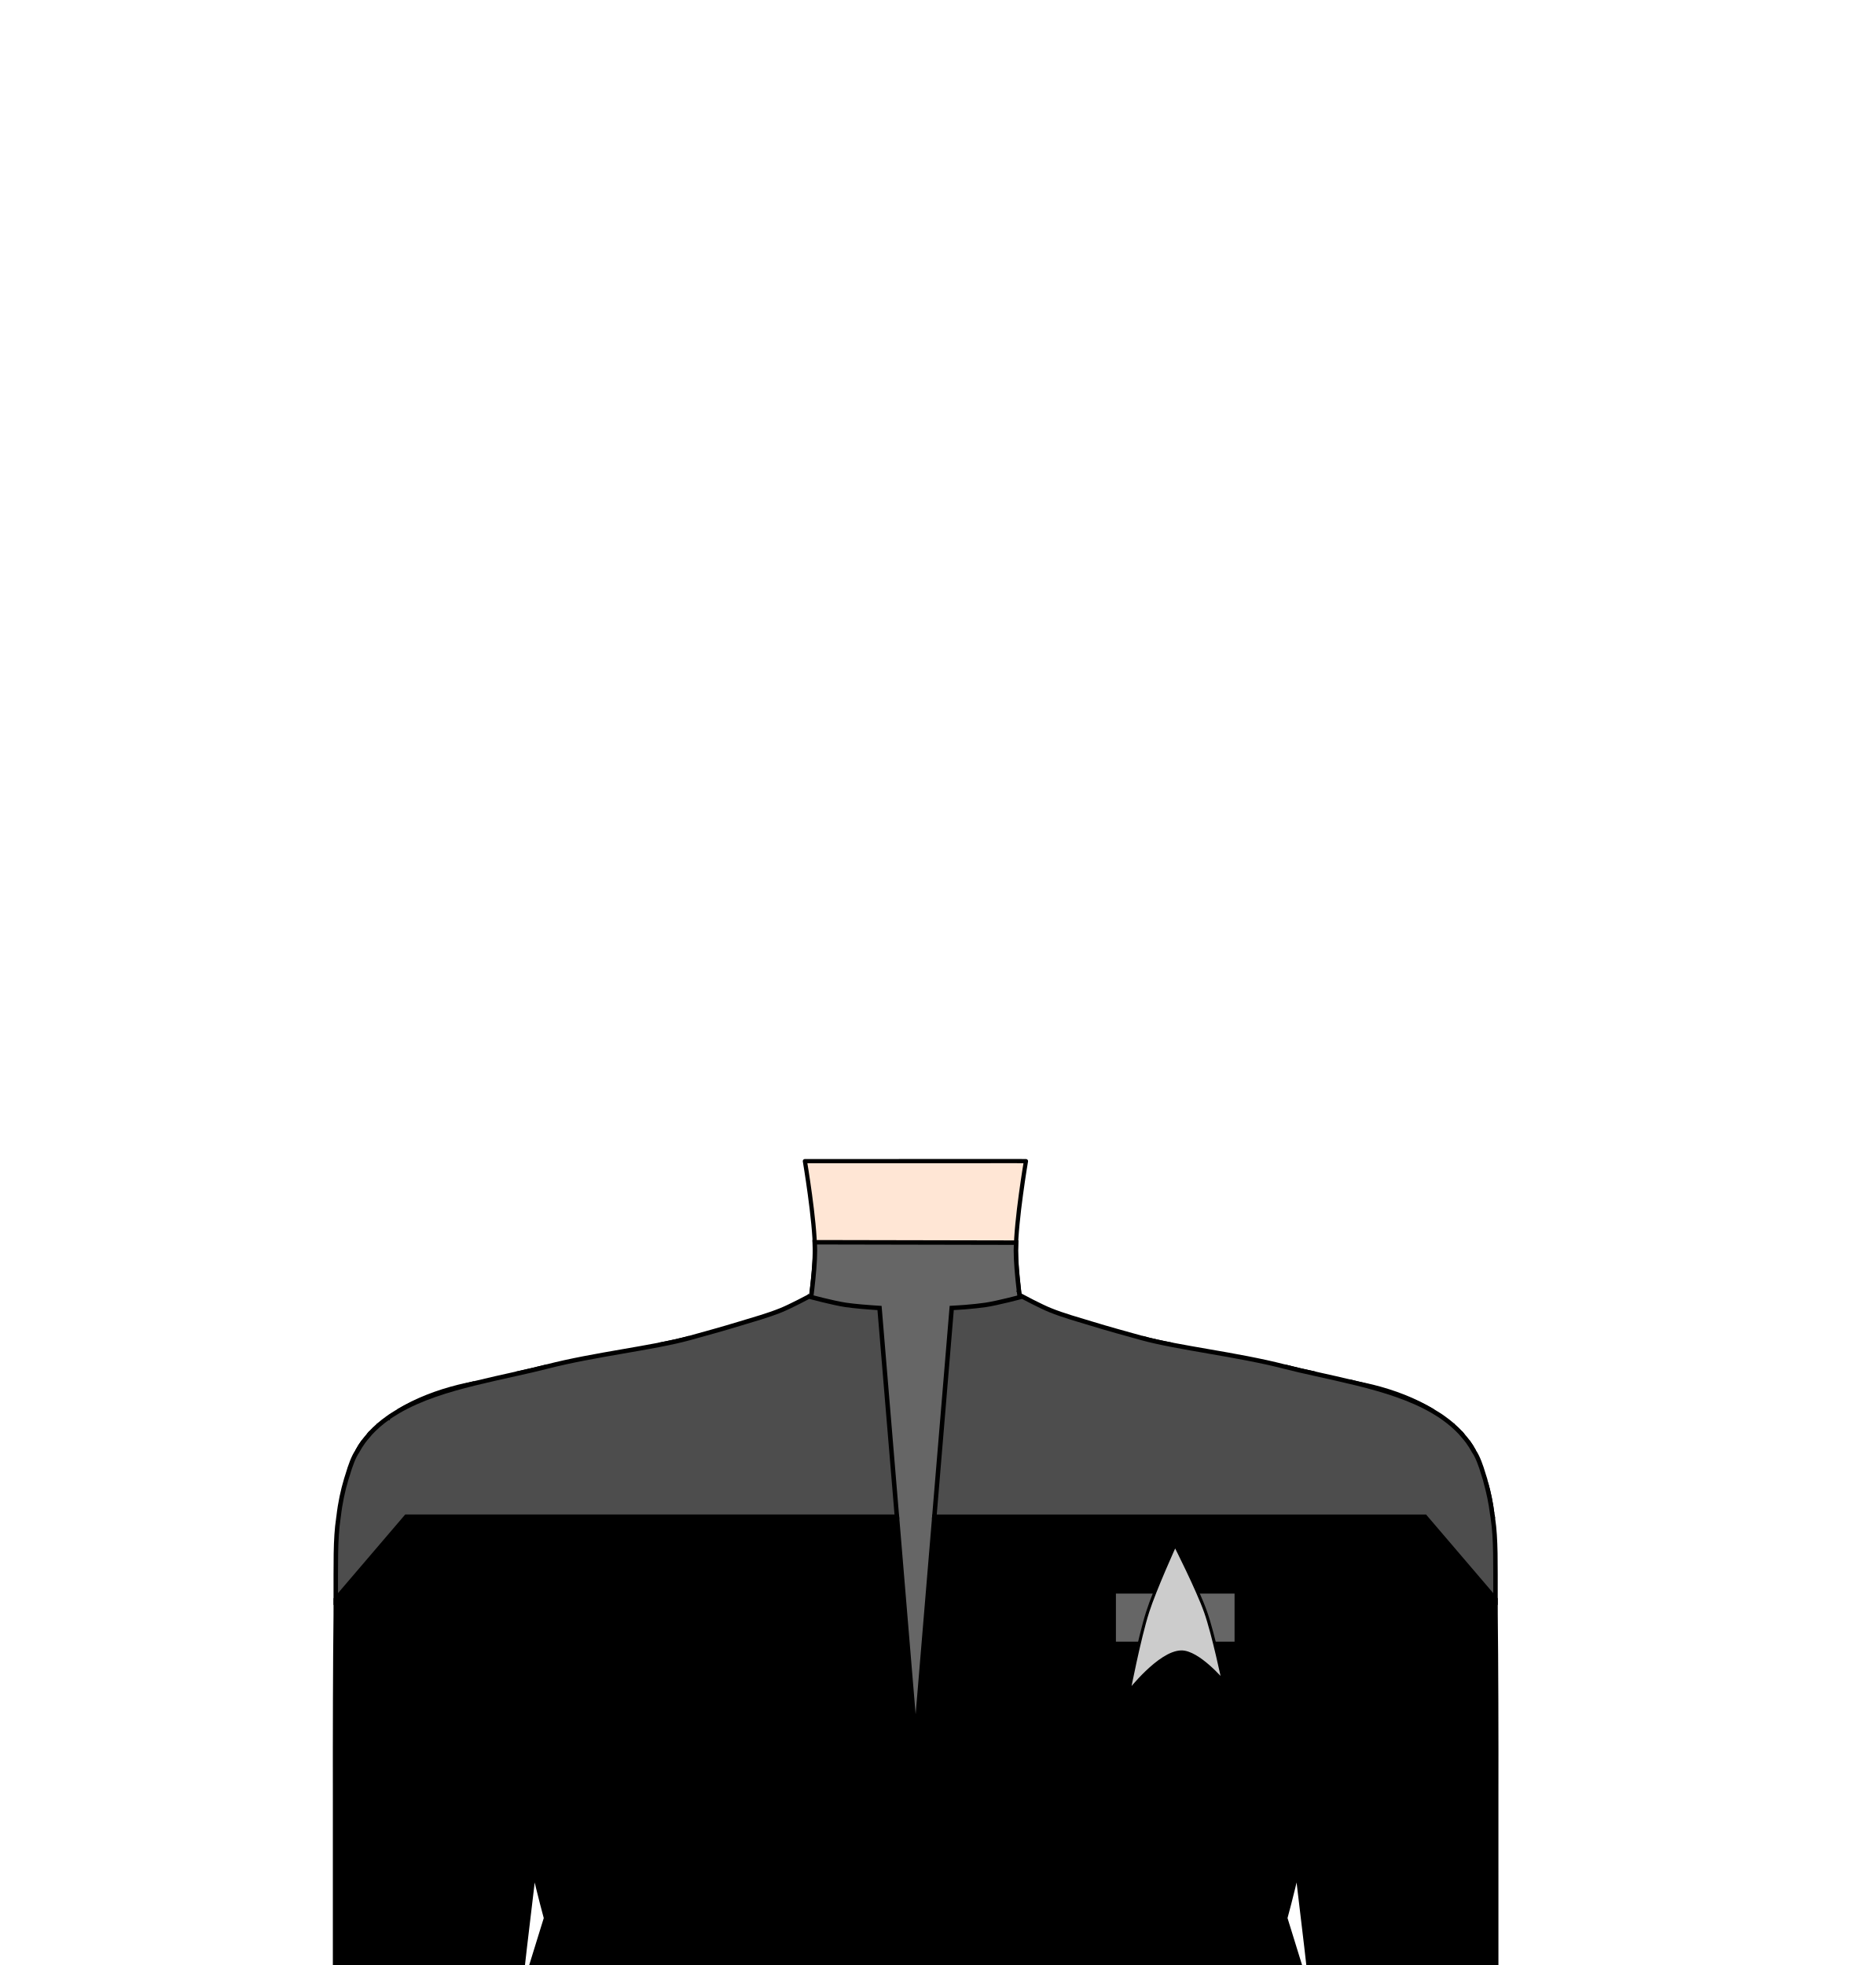
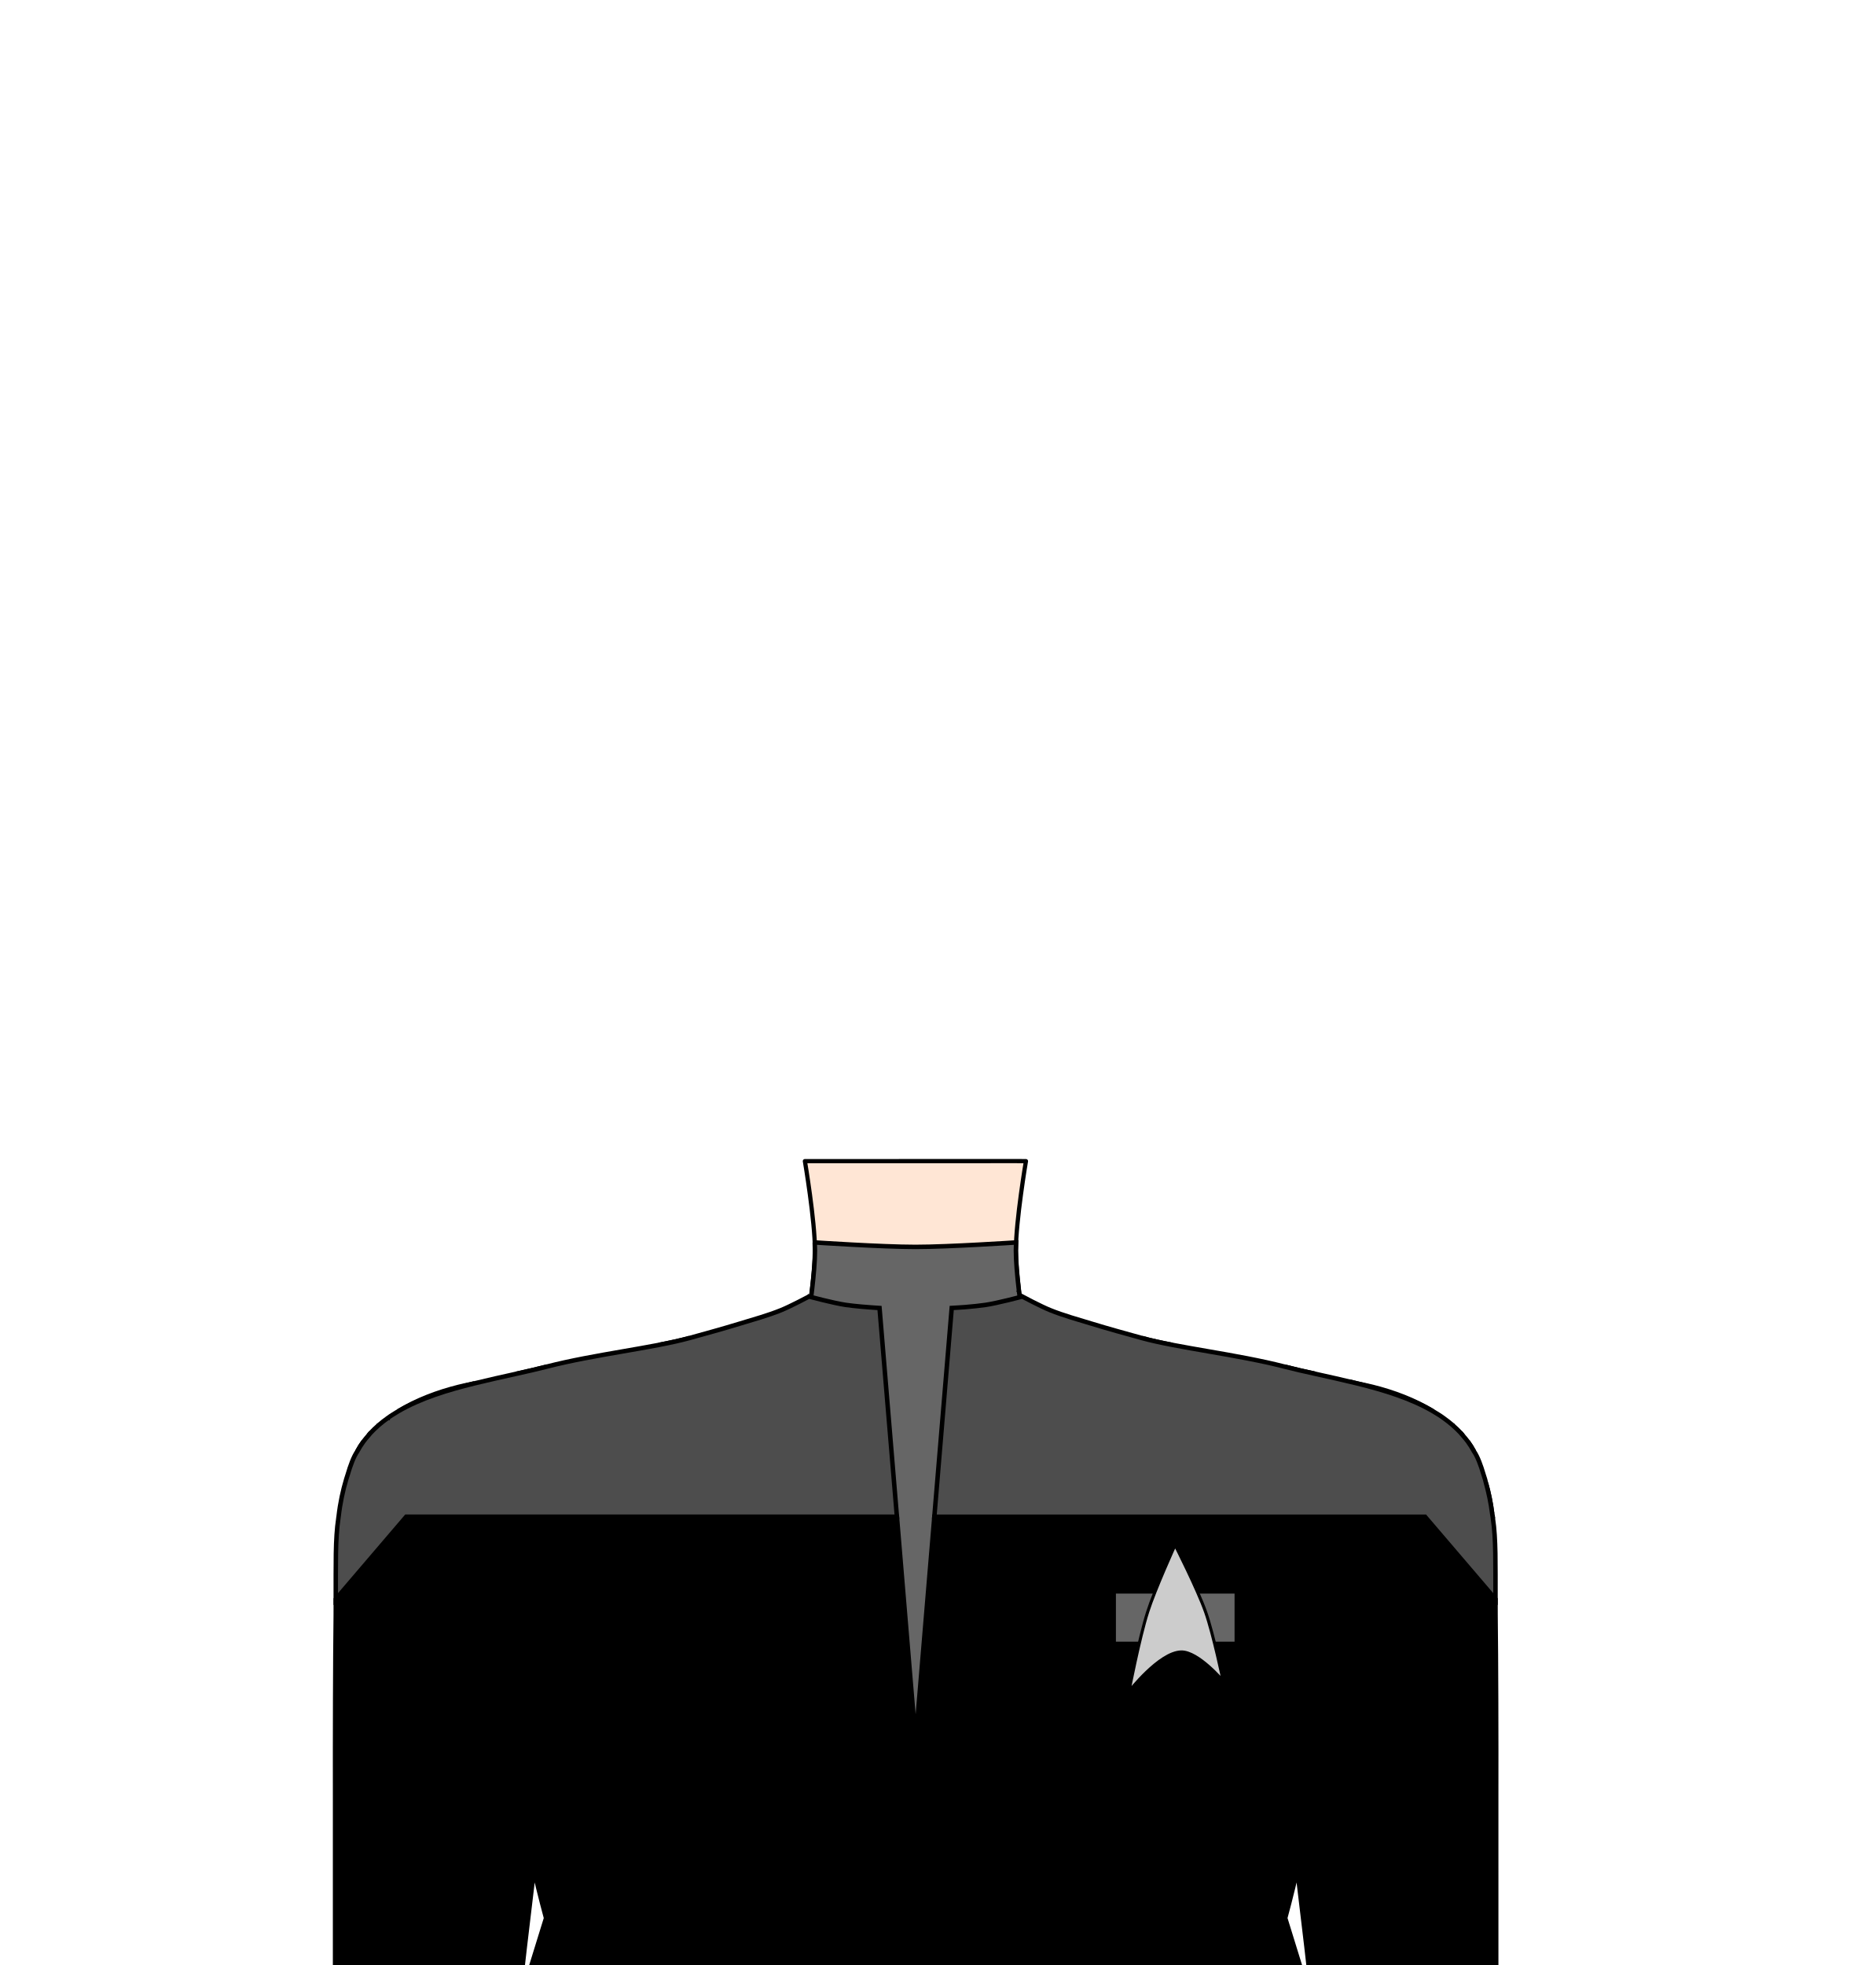
<svg xmlns="http://www.w3.org/2000/svg" width="840" height="880" viewBox="0 0 222.25 232.833" version="1.1" id="mySVG" xml:space="preserve">
  <defs id="defs2" />
  <g id="layer1">
    <path id="neck" style="fill:#ffe6d5;stroke:#000000;stroke-width:0.5;stroke-linecap:round;stroke-linejoin:round" d="m 95.382,158.75 c 0,0 1.191,-7.033 1.191,-10.583 0,-3.55 -1.191,-10.583 -1.191,-10.583 h 1.191 l 23.812,-0.007 1.191,0.007 c 0,0 -1.191,7.033 -1.191,10.583 0,3.55 1.191,10.583 1.191,10.583" />
-     <path id="path1" style="fill:#666666;stroke:#000000;stroke-width:0.529;stroke-linecap:butt;stroke-linejoin:miter;stroke-dasharray:none;stroke-opacity:1" d="m 96.547,147.194 c 0.015,0.342 0.026,0.673 0.026,0.973 0,2.539 -0.605,6.825 -0.952,9.08 l -3.801,-0.007 -0.317,54.535 34.266,0.76 -1.204,-55.231 -3.22,-0.006 c -0.346,-2.241 -0.959,-6.573 -0.959,-9.13 0,-0.286 0.01,-0.601 0.024,-0.927 z" />
+     <path id="path1" style="fill:#666666;stroke:#000000;stroke-width:0.529;stroke-linecap:butt;stroke-linejoin:miter;stroke-dasharray:none;stroke-opacity:1" d="m 96.547,147.217 c 0.015,0.342 0.026,0.65 0.026,0.949 0,2.539 -0.605,6.825 -0.952,9.08 l -3.801,-0.007 -0.317,54.535 34.266,0.76 -1.204,-55.231 -3.22,-0.006 c -0.346,-2.241 -0.959,-6.573 -0.959,-9.13 0,-0.286 0.01,-0.624 0.024,-0.95 0,0 -7.95,0.529 -11.932,0.529 -3.981,0 -11.932,-0.529 -11.932,-0.529 z" />
    <path id="path13" style="fill:#000000;stroke:#000000;stroke-width:0.529;stroke-linecap:round;stroke-linejoin:miter;stroke-dasharray:none;stroke-opacity:1" d="m 81.706,158.541 c -1.052,0.291 -2.287,0.558 -3.635,0.818 1.348,-0.26 2.583,-0.527 3.635,-0.818 z m 53.596,0 c 1.052,0.291 2.287,0.558 3.635,0.818 -1.348,-0.26 -2.583,-0.527 -3.635,-0.818 z m -70.478,3.383 c -1.158,0.3 -2.41,0.58 -3.683,0.863 1.276,-0.281 2.523,-0.562 3.683,-0.863 z m 87.361,0 c 1.169,0.303 2.427,0.586 3.713,0.869 -1.284,-0.285 -2.546,-0.567 -3.713,-0.869 z m -95.95,1.989 c -0.614,0.134 -1.227,0.254 -1.841,0.407 -2.539,0.629 -5.027,1.571 -7.176,2.886 2.617,-1.52 5.793,-2.501 9.017,-3.293 z m 104.548,0.002 c 3.218,0.791 6.389,1.771 9.003,3.288 -2.147,-1.313 -4.631,-2.253 -7.165,-2.881 -0.613,-0.152 -1.224,-0.272 -1.837,-0.406 z m -115.9,4.941 c -0.025,0.021 -0.047,0.045 -0.072,0.067 0.025,-0.022 0.047,-0.045 0.072,-0.067 z m 127.248,0.004 c 0.026,0.022 0.05,0.047 0.075,0.069 -0.026,-0.023 -0.05,-0.047 -0.075,-0.069 z M 43.929,169.77 c -0.096,0.103 -0.179,0.216 -0.271,0.322 0.091,-0.106 0.175,-0.219 0.271,-0.322 z m 129.15,0.001 c 0.097,0.105 0.183,0.22 0.276,0.328 -0.094,-0.108 -0.179,-0.224 -0.276,-0.328 z m -130.003,1.029 c -0.271,0.373 -0.521,0.764 -0.742,1.179 0.221,-0.414 0.472,-0.805 0.742,-1.179 z m 130.858,0.003 c 0.269,0.373 0.52,0.763 0.741,1.176 -0.221,-0.414 -0.47,-0.804 -0.741,-1.176 z m 2.163,4.935 c 0.301,1.071 0.562,2.284 0.734,3.636 -0.172,-1.353 -0.433,-2.565 -0.734,-3.636 z m 0.787,3.967 c 0.001,0.007 0.002,0.015 0.004,0.022 0.006,0.05 0.017,0.091 0.022,0.141 9.4e-4,0.012 0.003,0.035 0.004,0.049 -0.001,-0.014 -0.002,-0.036 -0.003,-0.048 -0.005,-0.05 -0.016,-0.091 -0.022,-0.141 -0.002,-0.007 -0.003,-0.015 -0.004,-0.023 z m -128.741,0.013 -8.351,9.77 c -0.002,0.69 0.004,1.162 -0.005,1.929 -0.066,5.309 -0.092,14.05 -0.078,21.999 5.48e-4,3.031 -0.001,6.211 -0.001,8.835 v 10.583 h 0.012 22.213 0.012 l 0.25,-2.196 1.061,-8.916 -0.005,-0.299 c 0.696,3.08 1.46,5.855 1.46,5.855 l -1.72,5.556 h 0.012 45.496 0.012 27.769 17.727 0.012 l -1.72,-5.556 c 0,0 0.764,-2.775 1.46,-5.855 l -0.005,0.299 1.061,8.916 0.25,2.196 h 0.012 22.213 0.012 V 222.251 c 0,-2.624 -0.002,-5.803 -0.001,-8.834 0.015,-7.949 -0.011,-16.691 -0.077,-22 -0.01,-0.767 -0.004,-1.239 -0.005,-1.929 l -8.352,-9.77 h -58.146 -5.2e-4 l -2.216,26.592 -2.216,-26.592 z" />
    <path id="uniform_left" style="fill:#4d4d4d;stroke:#000000;stroke-width:0.529;stroke-linecap:round;stroke-linejoin:miter;stroke-dasharray:none;stroke-opacity:1" d="m 95.864,153.627 c 0,0 -2.16,1.15 -3.292,1.609 -1.614,0.654 -3.302,1.111 -4.968,1.621 -1.956,0.598 -3.928,1.14 -5.899,1.685 -1.052,0.291 -2.287,0.558 -3.635,0.818 -2.696,0.52 -5.841,1.01 -8.868,1.596 -1.513,0.293 -2.997,0.611 -4.38,0.969 -1.16,0.301 -2.408,0.582 -3.683,0.863 -1.601,0.356 -3.246,0.718 -4.9,1.124 -0.002,4.2e-4 -0.004,6.1e-4 -0.005,0.001 -3.224,0.792 -6.4,1.773 -9.017,3.293 -0.434,0.265 -0.874,0.523 -1.276,0.821 -1.89e-4,1.4e-4 -3.28e-4,3.8e-4 -5.17e-4,5.2e-4 -3.98e-4,2.8e-4 -6.35e-4,7.5e-4 -10e-4,10e-4 -0.368,0.262 -0.721,0.537 -1.058,0.827 -0.025,0.021 -0.047,0.045 -0.072,0.067 -0.309,0.27 -0.604,0.551 -0.881,0.847 -0.095,0.103 -0.179,0.216 -0.271,0.322 -0.2,0.231 -0.402,0.461 -0.582,0.708 -0.27,0.374 -0.521,0.764 -0.742,1.179 -0.214,0.313 -0.414,0.718 -0.605,1.194 -0.191,0.476 -0.371,1.022 -0.545,1.617 -0.054,0.165 -0.105,0.319 -0.158,0.493 -3.59e-4,0.001 -7.77e-4,0.002 -10e-4,0.004 -0.004,0.013 -0.007,0.028 -0.01,0.041 -0.373,1.247 -0.7,2.714 -0.889,4.37 -6e-5,5.3e-4 6.1e-5,0.001 0,0.002 -0.001,0.009 -0.003,0.018 -0.005,0.027 -0.006,0.05 -0.017,0.091 -0.022,0.141 -0.001,0.013 -0.003,0.039 -0.004,0.052 -1.51e-4,0.001 -3.65e-4,0.004 -5.16e-4,0.006 -0.371,2.418 -0.296,5.477 -0.304,9.561 l 8.351,-9.77 h 58.146 l -2.061,-24.73 c -1.44,-0.094 -2.939,-0.211 -4.021,-0.372 -1.468,-0.218 -4.34,-0.989 -4.34,-0.989 z m 25.278,0 c 0,0 -2.872,0.771 -4.34,0.989 -0.685,0.102 -1.544,0.19 -2.447,0.265 -0.543,0.045 -1.027,0.064 -1.574,0.099 l -2.061,24.738 h 58.146 l 8.352,9.77 c -0.009,-4.085 0.066,-7.144 -0.305,-9.562 -1.4e-4,-0.002 -3.8e-4,-0.004 -5.2e-4,-0.006 -1e-5,-1.3e-4 10e-6,-3.8e-4 0,-5.2e-4 -7e-5,-9.1e-4 -4.4e-4,-0.003 -5.2e-4,-0.004 -10e-4,-0.014 -0.003,-0.037 -0.004,-0.049 -0.005,-0.05 -0.016,-0.091 -0.022,-0.141 -0.002,-0.007 -0.003,-0.015 -0.004,-0.022 -2.3e-4,-0.002 -8.7e-4,-0.003 -0.001,-0.005 -1e-5,-2.5e-4 0,-2.8e-4 0,-5.1e-4 -5e-5,-7.5e-4 0,-10e-4 0,-0.002 -2e-5,-1.8e-4 2e-5,-3.4e-4 0,-5.2e-4 -0.013,-0.115 -0.037,-0.211 -0.052,-0.324 -0.172,-1.353 -0.433,-2.565 -0.734,-3.636 -0.037,-0.13 -0.066,-0.284 -0.103,-0.41 -4e-5,-1.5e-4 3e-5,-3.7e-4 0,-5.2e-4 -0.003,-0.012 -0.006,-0.028 -0.01,-0.04 -3e-5,-2.4e-4 4e-5,-3.1e-4 0,-5.2e-4 -3.2e-4,-0.002 -7.3e-4,-0.003 -0.001,-0.004 -0.052,-0.174 -0.104,-0.328 -0.158,-0.493 -0.173,-0.595 -0.354,-1.141 -0.545,-1.617 -7e-5,-1.6e-4 6e-5,-3.5e-4 0,-5.1e-4 -0.191,-0.476 -0.391,-0.881 -0.605,-1.194 -0.221,-0.413 -0.471,-0.803 -0.741,-1.176 -0.179,-0.246 -0.379,-0.474 -0.578,-0.704 -0.093,-0.109 -0.179,-0.223 -0.276,-0.328 -0.275,-0.294 -0.568,-0.574 -0.874,-0.842 -0.026,-0.023 -0.05,-0.047 -0.075,-0.069 -0.336,-0.289 -0.688,-0.565 -1.055,-0.826 -0.406,-0.302 -0.851,-0.563 -1.29,-0.831 -2.613,-1.516 -5.784,-2.496 -9.003,-3.288 -0.002,-4.6e-4 -0.004,-5.7e-4 -0.006,-0.001 -1.647,-0.405 -3.284,-0.765 -4.879,-1.12 -1.286,-0.283 -2.544,-0.566 -3.713,-0.869 -1.381,-0.357 -2.862,-0.674 -4.373,-0.967 -0.002,-4.4e-4 -0.004,-10e-4 -0.007,-0.002 -1.6e-4,-3e-5 -3.5e-4,3e-5 -5.1e-4,0 -3.027,-0.587 -6.172,-1.076 -8.868,-1.596 -1.348,-0.26 -2.583,-0.527 -3.635,-0.818 -1.971,-0.545 -3.944,-1.087 -5.899,-1.685 -1.666,-0.509 -3.353,-0.967 -4.968,-1.621 -0.566,-0.229 -1.389,-0.631 -2.07,-0.976 -0.681,-0.345 -1.222,-0.633 -1.222,-0.633 z" />
    <rect style="opacity:0.993;fill:#666666;stroke:none;stroke-width:0.529;stroke-dasharray:none" id="rect1" width="14.06" height="5.7" x="132.238" y="188.823" />
    <path style="display:inline;fill:#cccccc;stroke:#000000;stroke-width:0.362px;stroke-linecap:butt;stroke-linejoin:miter;stroke-opacity:1" d="m 135.99,191.029 c -0.983,3.073 -2.216,9.421 -2.216,9.421 0,0 3.606,-4.657 6.201,-4.711 2.022,-0.042 4.98,3.468 4.98,3.468 0,0 -1.148,-5.525 -2.081,-8.179 -0.968,-2.754 -3.624,-7.972 -3.624,-7.972 0,0 -2.386,5.237 -3.261,7.972 z" id="path7252" />
  </g>
</svg>
